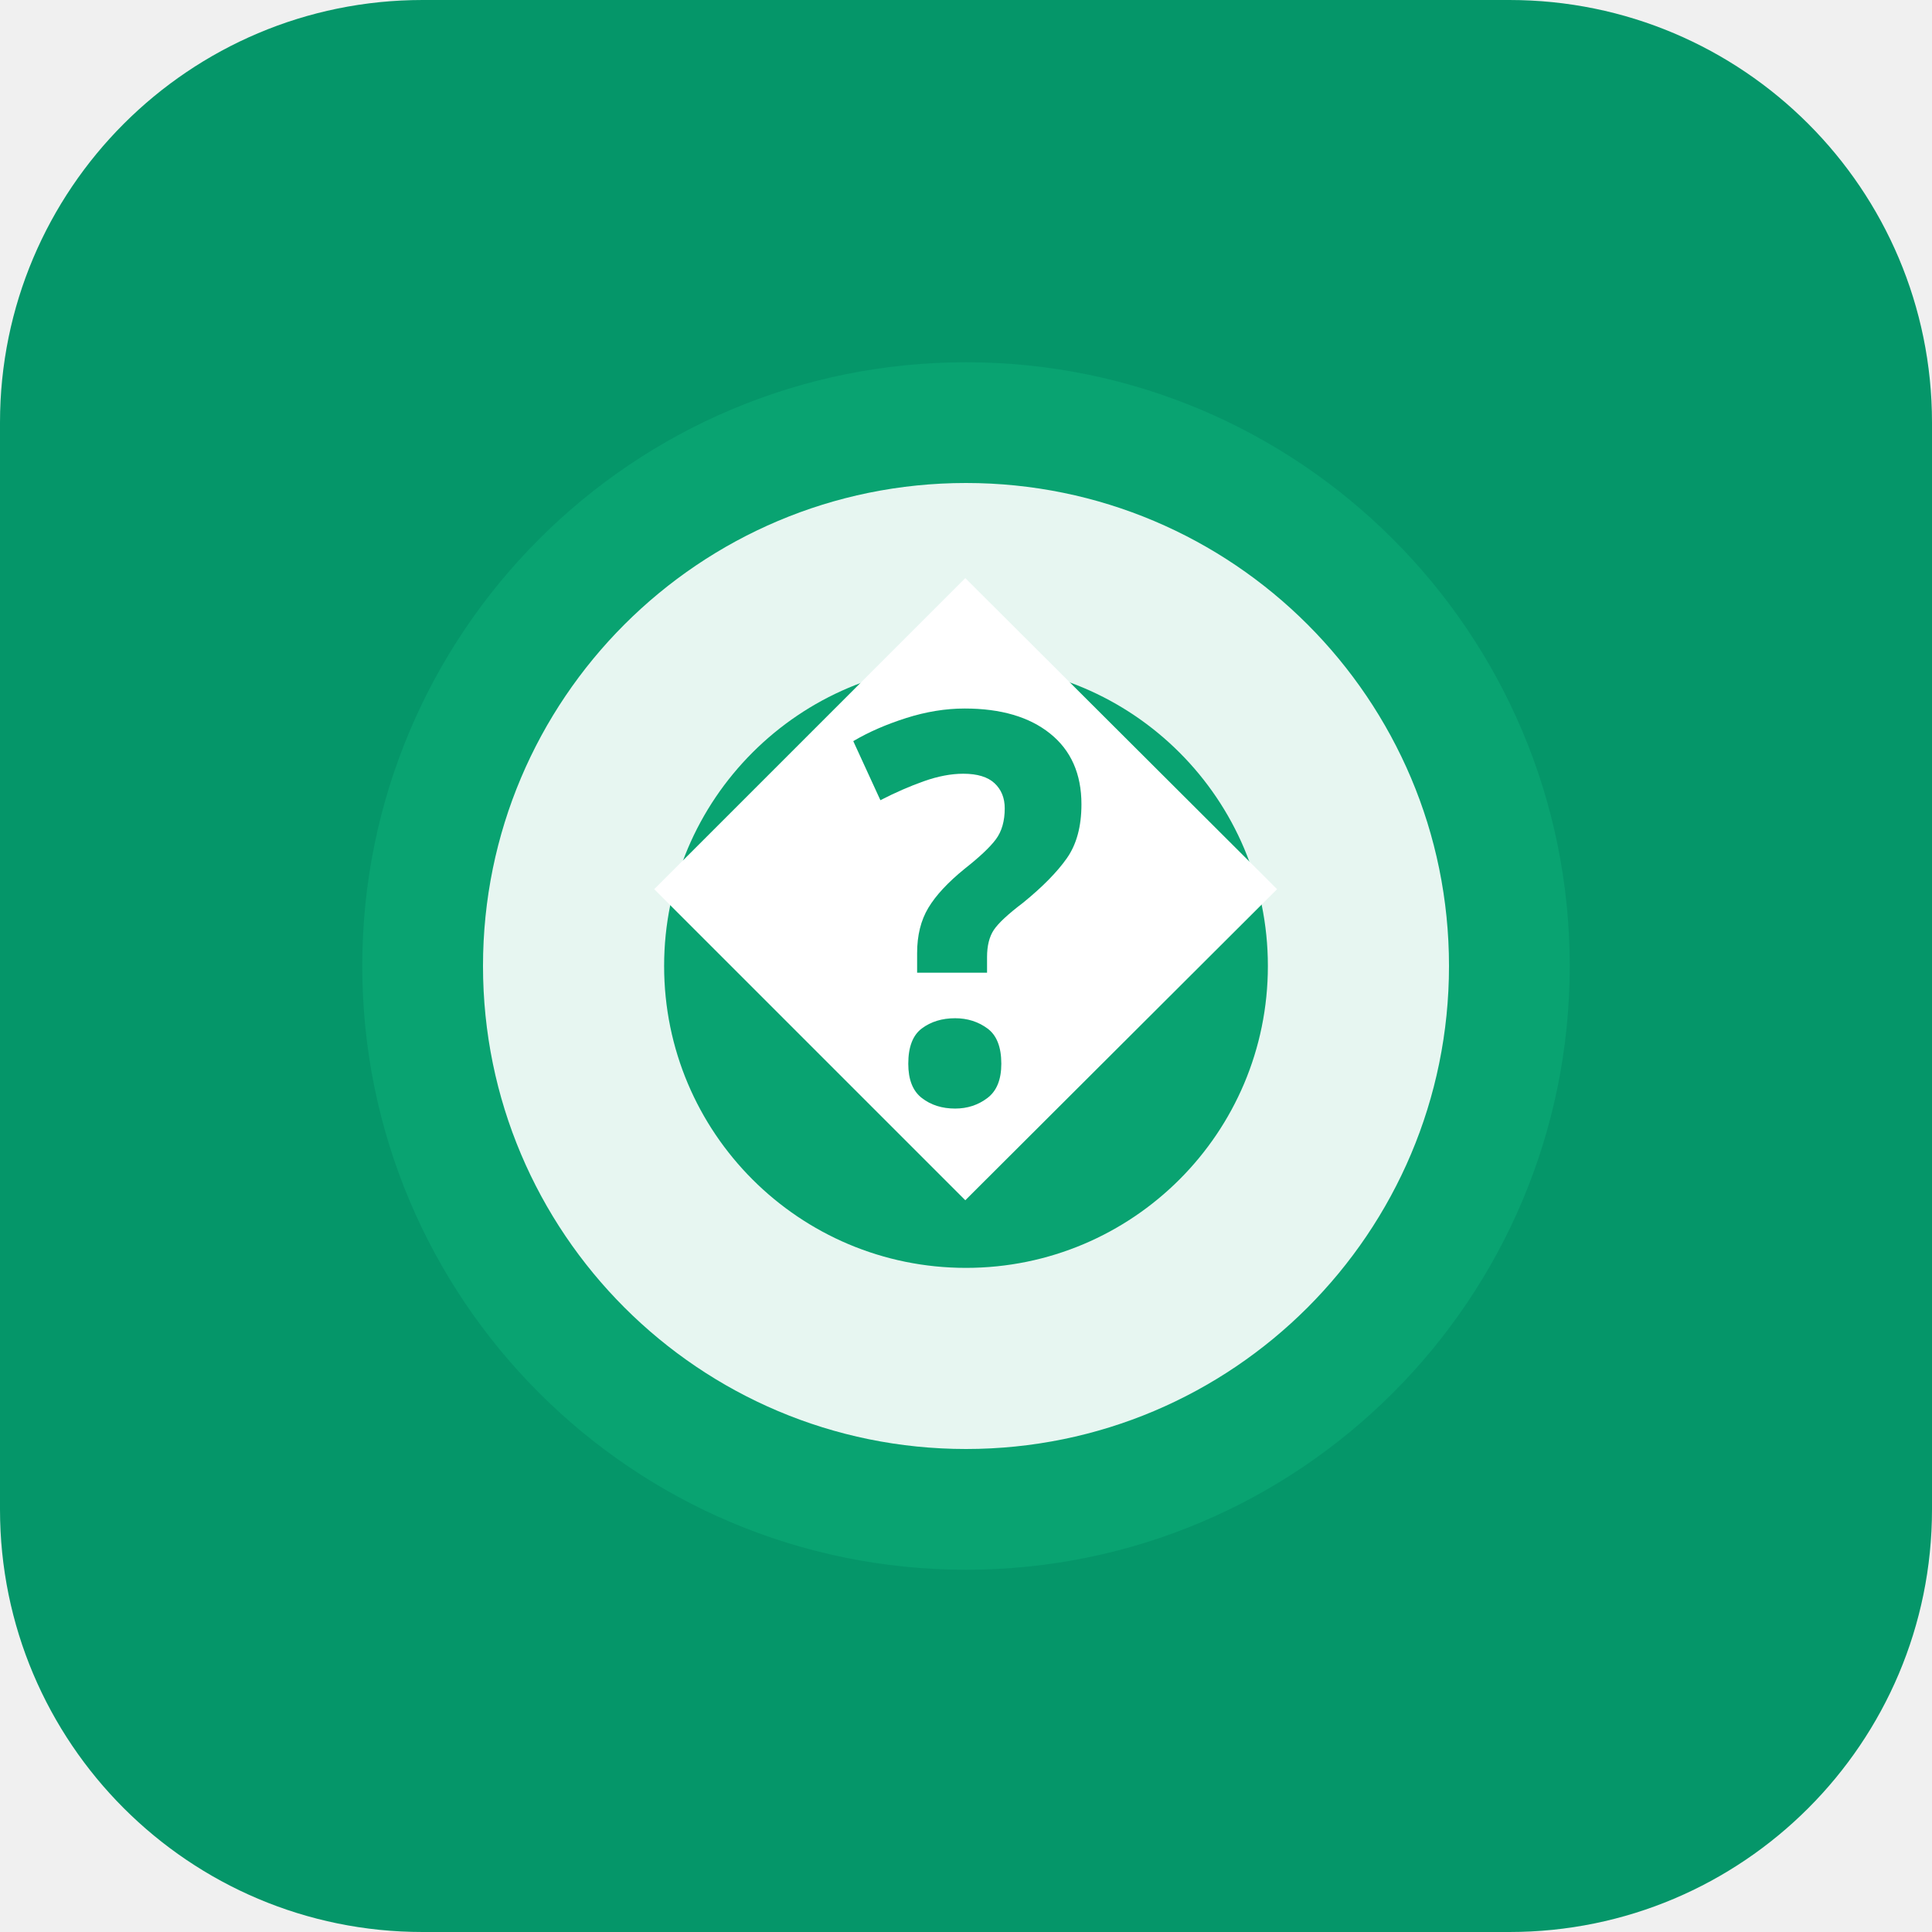
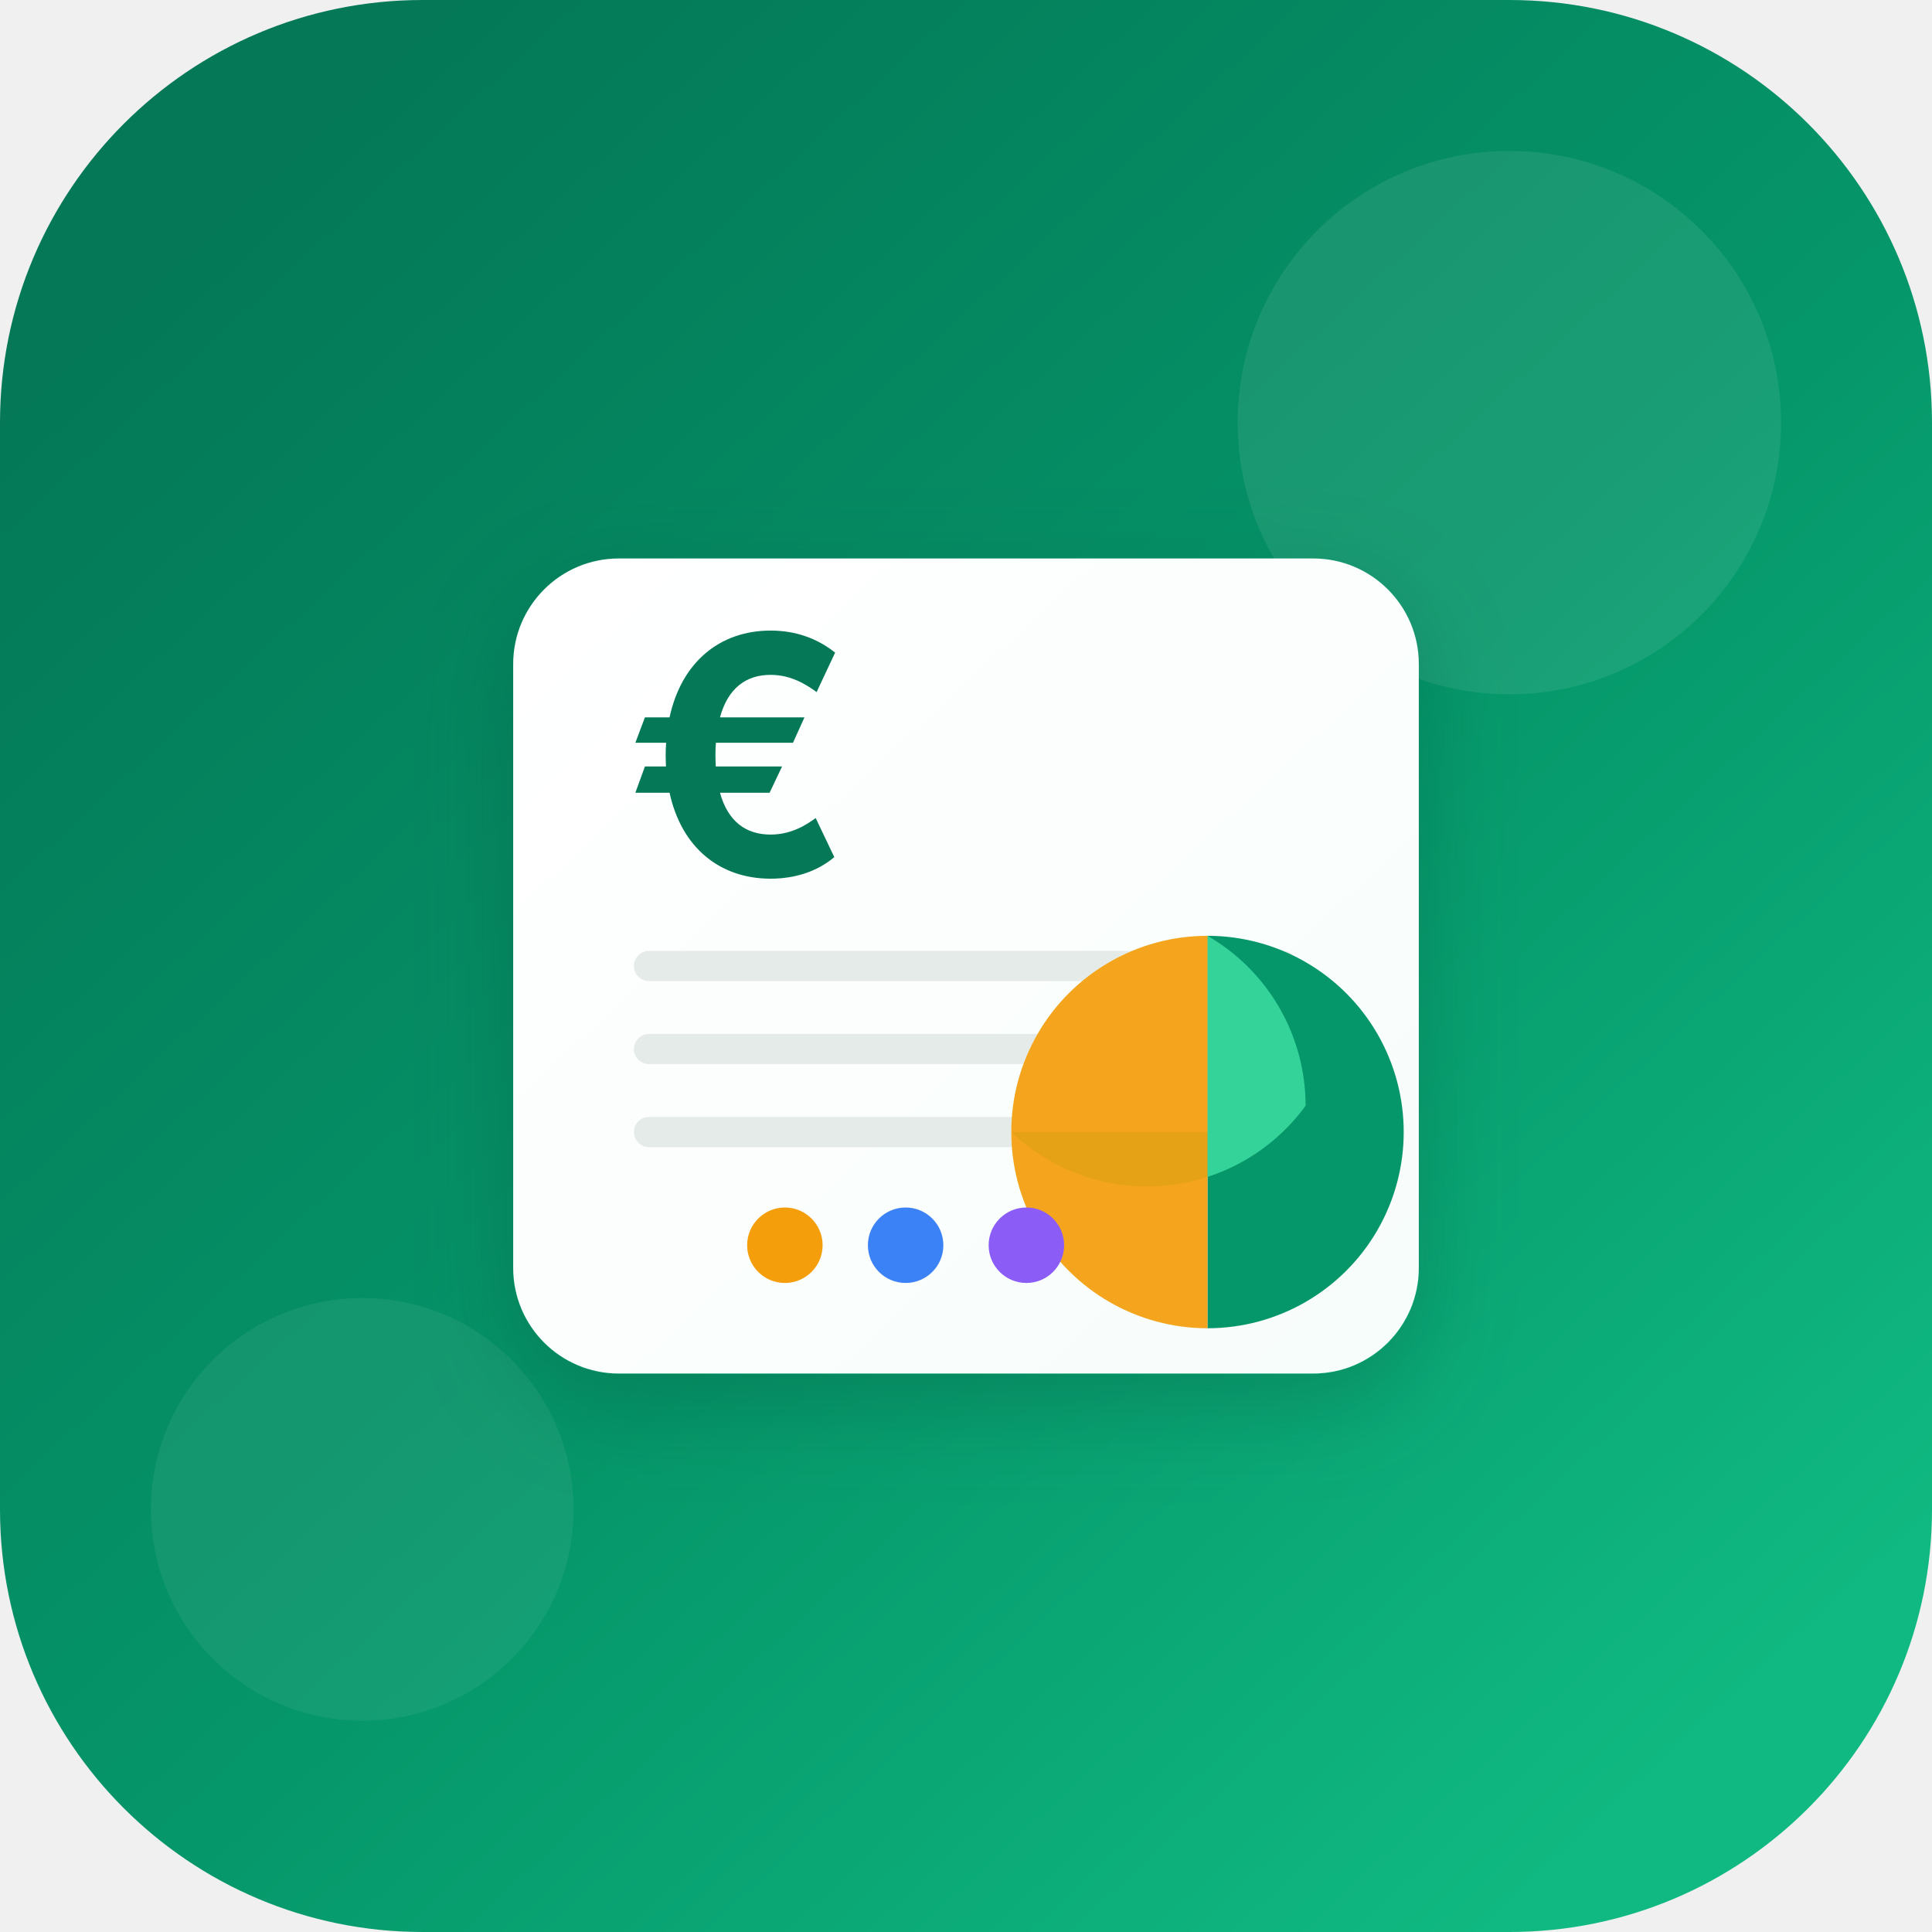
<svg xmlns="http://www.w3.org/2000/svg" viewBox="0 0 512 512" fill="none">
-   <rect width="512" height="512" rx="112" fill="#059669" />
-   <circle cx="256" cy="256" r="160" fill="#10B981" opacity="0.35" />
-   <path d="M256 128c-70.7 0-128 57.3-128 128s57.3 128 128 128 128-57.3 128-128-57.3-128-128-128zm0 208c-44.2 0-80-35.8-80-80s35.8-80 80-80 80 35.8 80 80-35.8 80-80 80z" fill="white" opacity="0.9" />
-   <text x="256" y="290" text-anchor="middle" font-family="Inter, system-ui, sans-serif" font-size="180" font-weight="700" fill="white">�</text>
+   <defs>
+     <linearGradient id="bg" x1="64" y1="48" x2="448" y2="464" gradientUnits="userSpaceOnUse">
+       <stop stop-color="#047857" />
+       <stop offset="0.55" stop-color="#059669" />
+       <stop offset="1" stop-color="#10B981" />
+     </linearGradient>
+     <linearGradient id="card" x1="156" y1="148" x2="356" y2="364" gradientUnits="userSpaceOnUse">
+       <stop stop-color="#FFFFFF" />
+       <stop offset="1" stop-color="#F7FDFB" />
+     </linearGradient>
+     <filter id="shadow" x="96" y="120" width="320" height="280" filterUnits="userSpaceOnUse" color-interpolation-filters="sRGB">
+       <feFlood flood-opacity="0" result="BackgroundImageFix" />
+       <feColorMatrix in="SourceAlpha" type="matrix" values="0 0 0 0 0 0 0 0 0 0 0 0 0 0 0 0 0 0 127 0" result="hardAlpha" />
+       <feOffset dy="8" />
+       <feGaussianBlur stdDeviation="12" />
+       <feComposite in2="hardAlpha" operator="out" />
+       <feColorMatrix type="matrix" values="0 0 0 0 0.016 0 0 0 0 0.294 0 0 0 0 0.208 0 0 0 0.28 0" />
+       <feBlend mode="normal" in2="BackgroundImageFix" result="effect1_dropShadow" />
+       <feBlend mode="normal" in="SourceGraphic" in2="effect1_dropShadow" result="shape" />
+     </filter>
+   </defs>
+   <rect width="512" height="512" rx="112" fill="url(#bg)" />
+   <circle cx="400" cy="112" r="72" fill="#FFFFFF" fill-opacity="0.08" />
+   <circle cx="96" cy="400" r="56" fill="#FFFFFF" fill-opacity="0.06" />
+   <g filter="url(#shadow)">
+     <rect x="136" y="148" width="240" height="216" rx="28" fill="url(#card)" />
+     <text x="196" y="232" text-anchor="middle" font-family="Inter, system-ui, sans-serif" font-size="88" font-weight="700" fill="#047857">€</text>
+     <rect x="168" y="252" width="176" height="8" rx="4" fill="#E5EBE8" />
+     <rect x="168" y="274" width="144" height="8" rx="4" fill="#E5EBE8" />
+     <rect x="168" y="296" width="120" height="8" rx="4" fill="#E5EBE8" />
+     <circle cx="320" cy="300" r="52" fill="#ECFDF5" />
+     <path d="M320 248a52 52 0 0 1 45.03 26A52 52 0 0 1 320 352V248Z" fill="#059669" />
+     <path d="M320 248a52 52 0 0 1 26 45.03A52 52 0 0 1 268 300h52V248Z" fill="#34D399" />
+     <path d="M320 248a52 52 0 0 0-45.03 26A52 52 0 0 0 320 352V248Z" fill="#F59E0B" fill-opacity="0.92" />
+     <circle cx="208" cy="330" r="10" fill="#F59E0B" />
+     <circle cx="240" cy="330" r="10" fill="#3B82F6" />
+     <circle cx="272" cy="330" r="10" fill="#8B5CF6" />
+   </g>
</svg>
